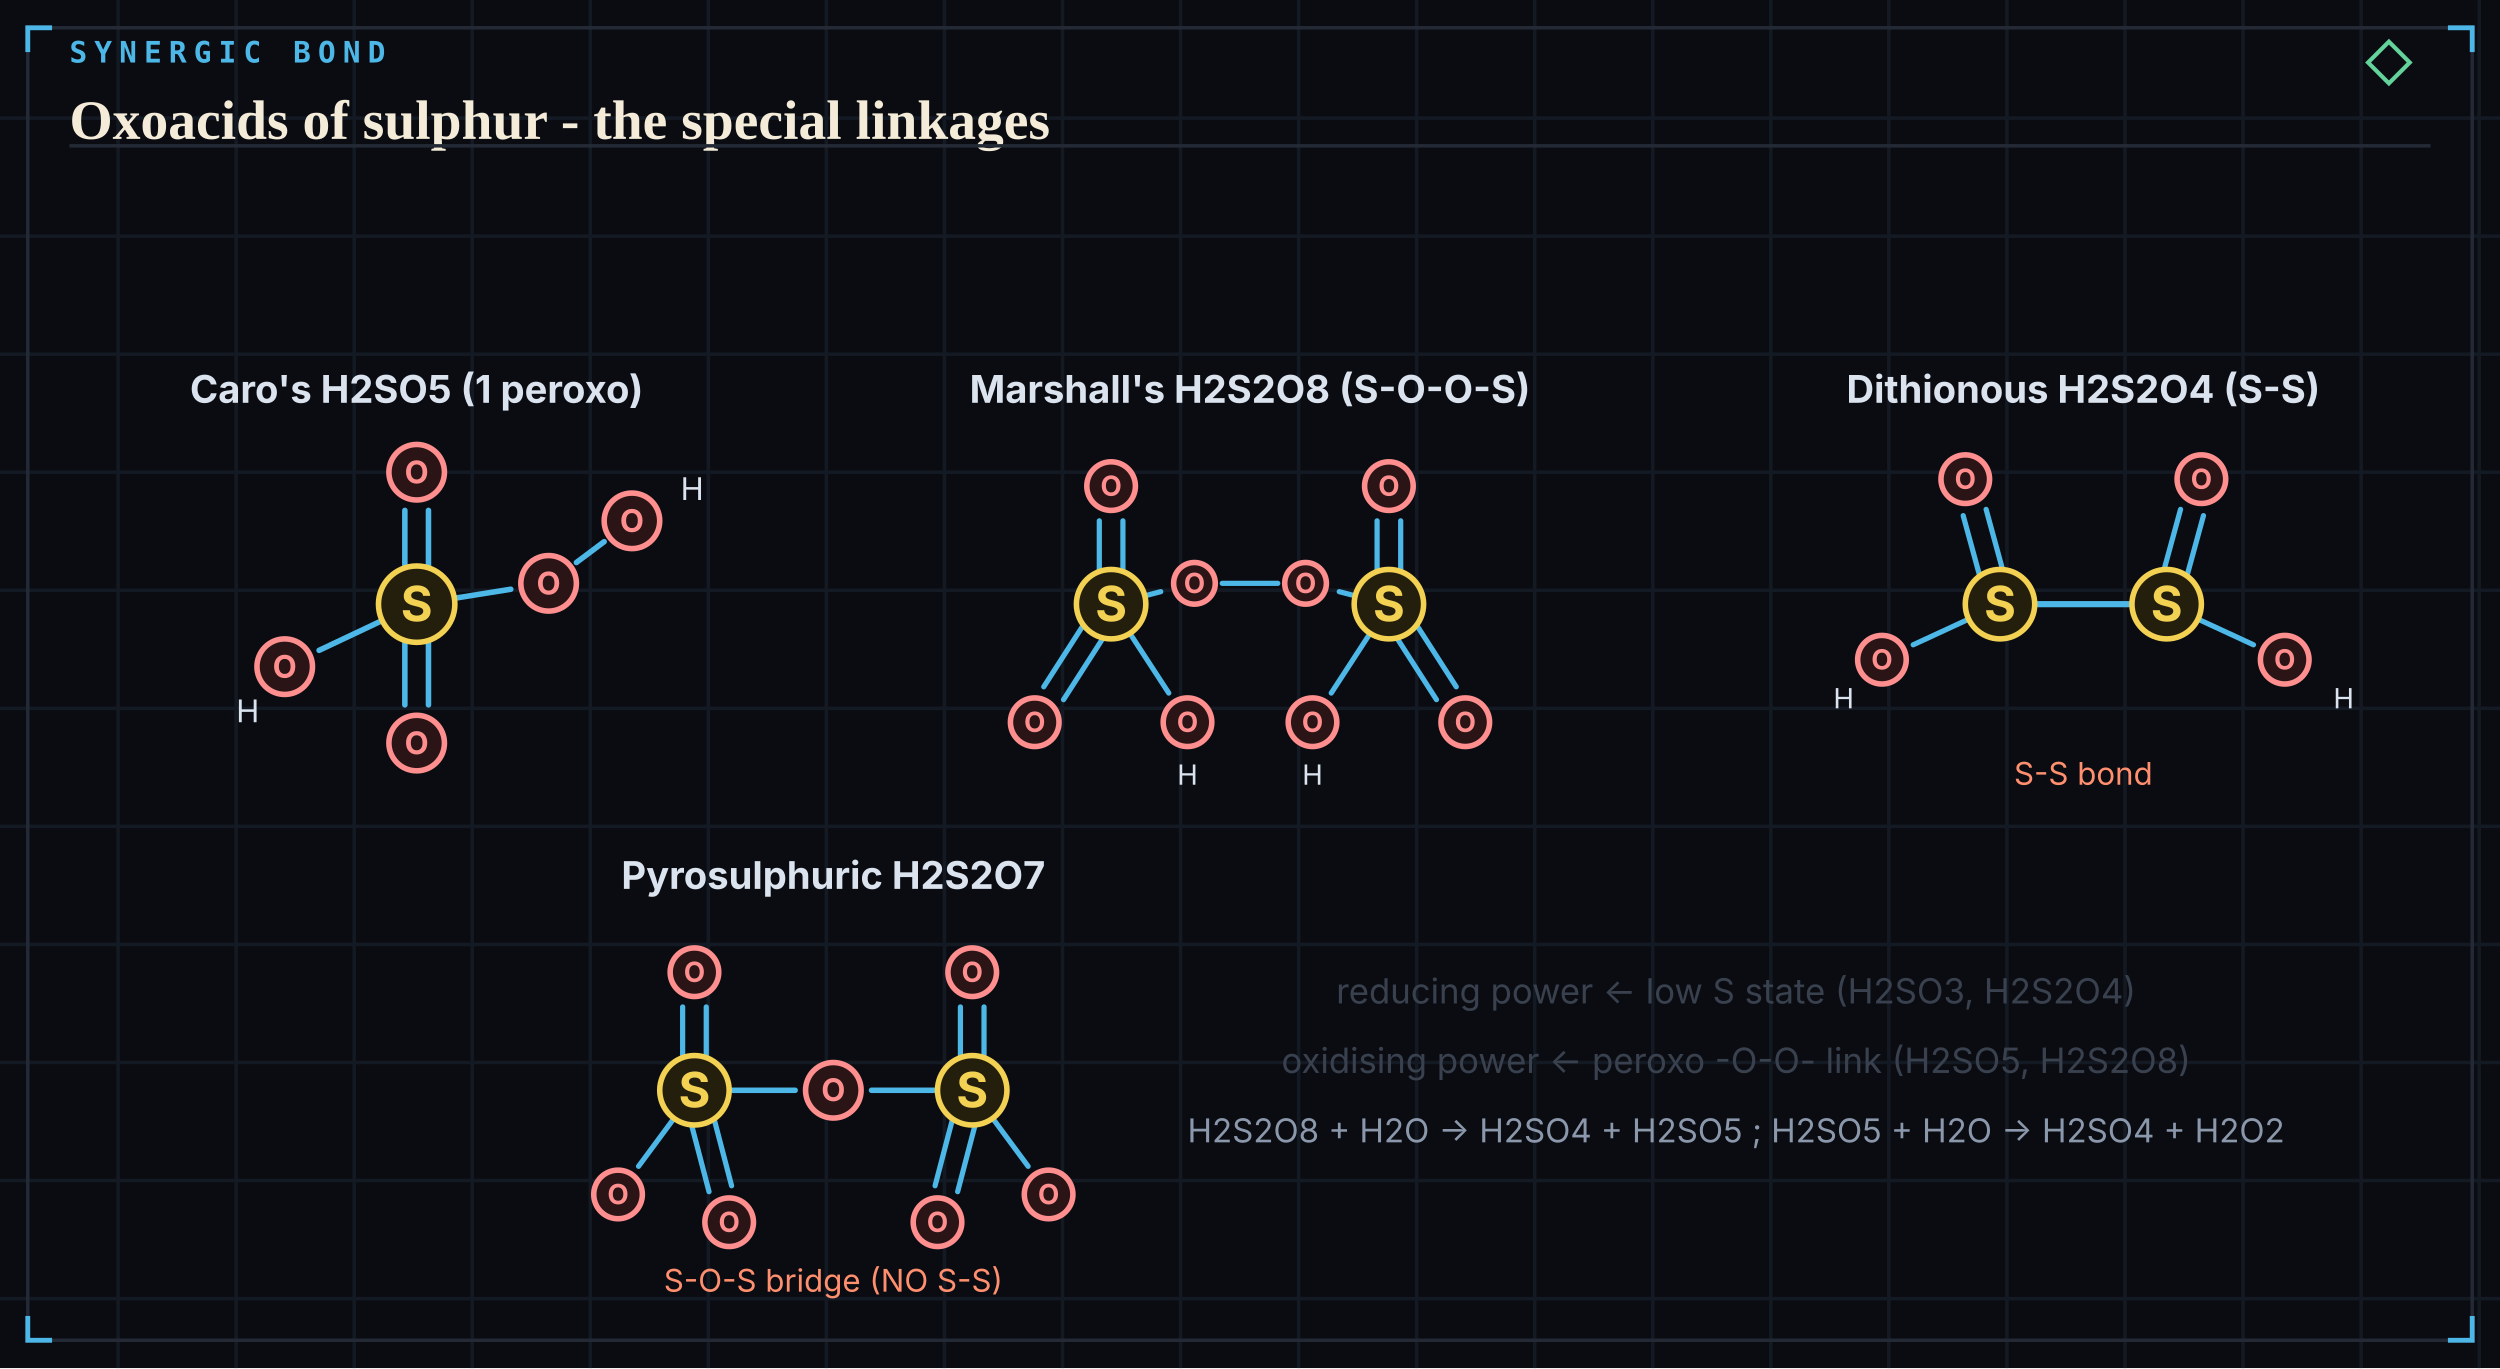
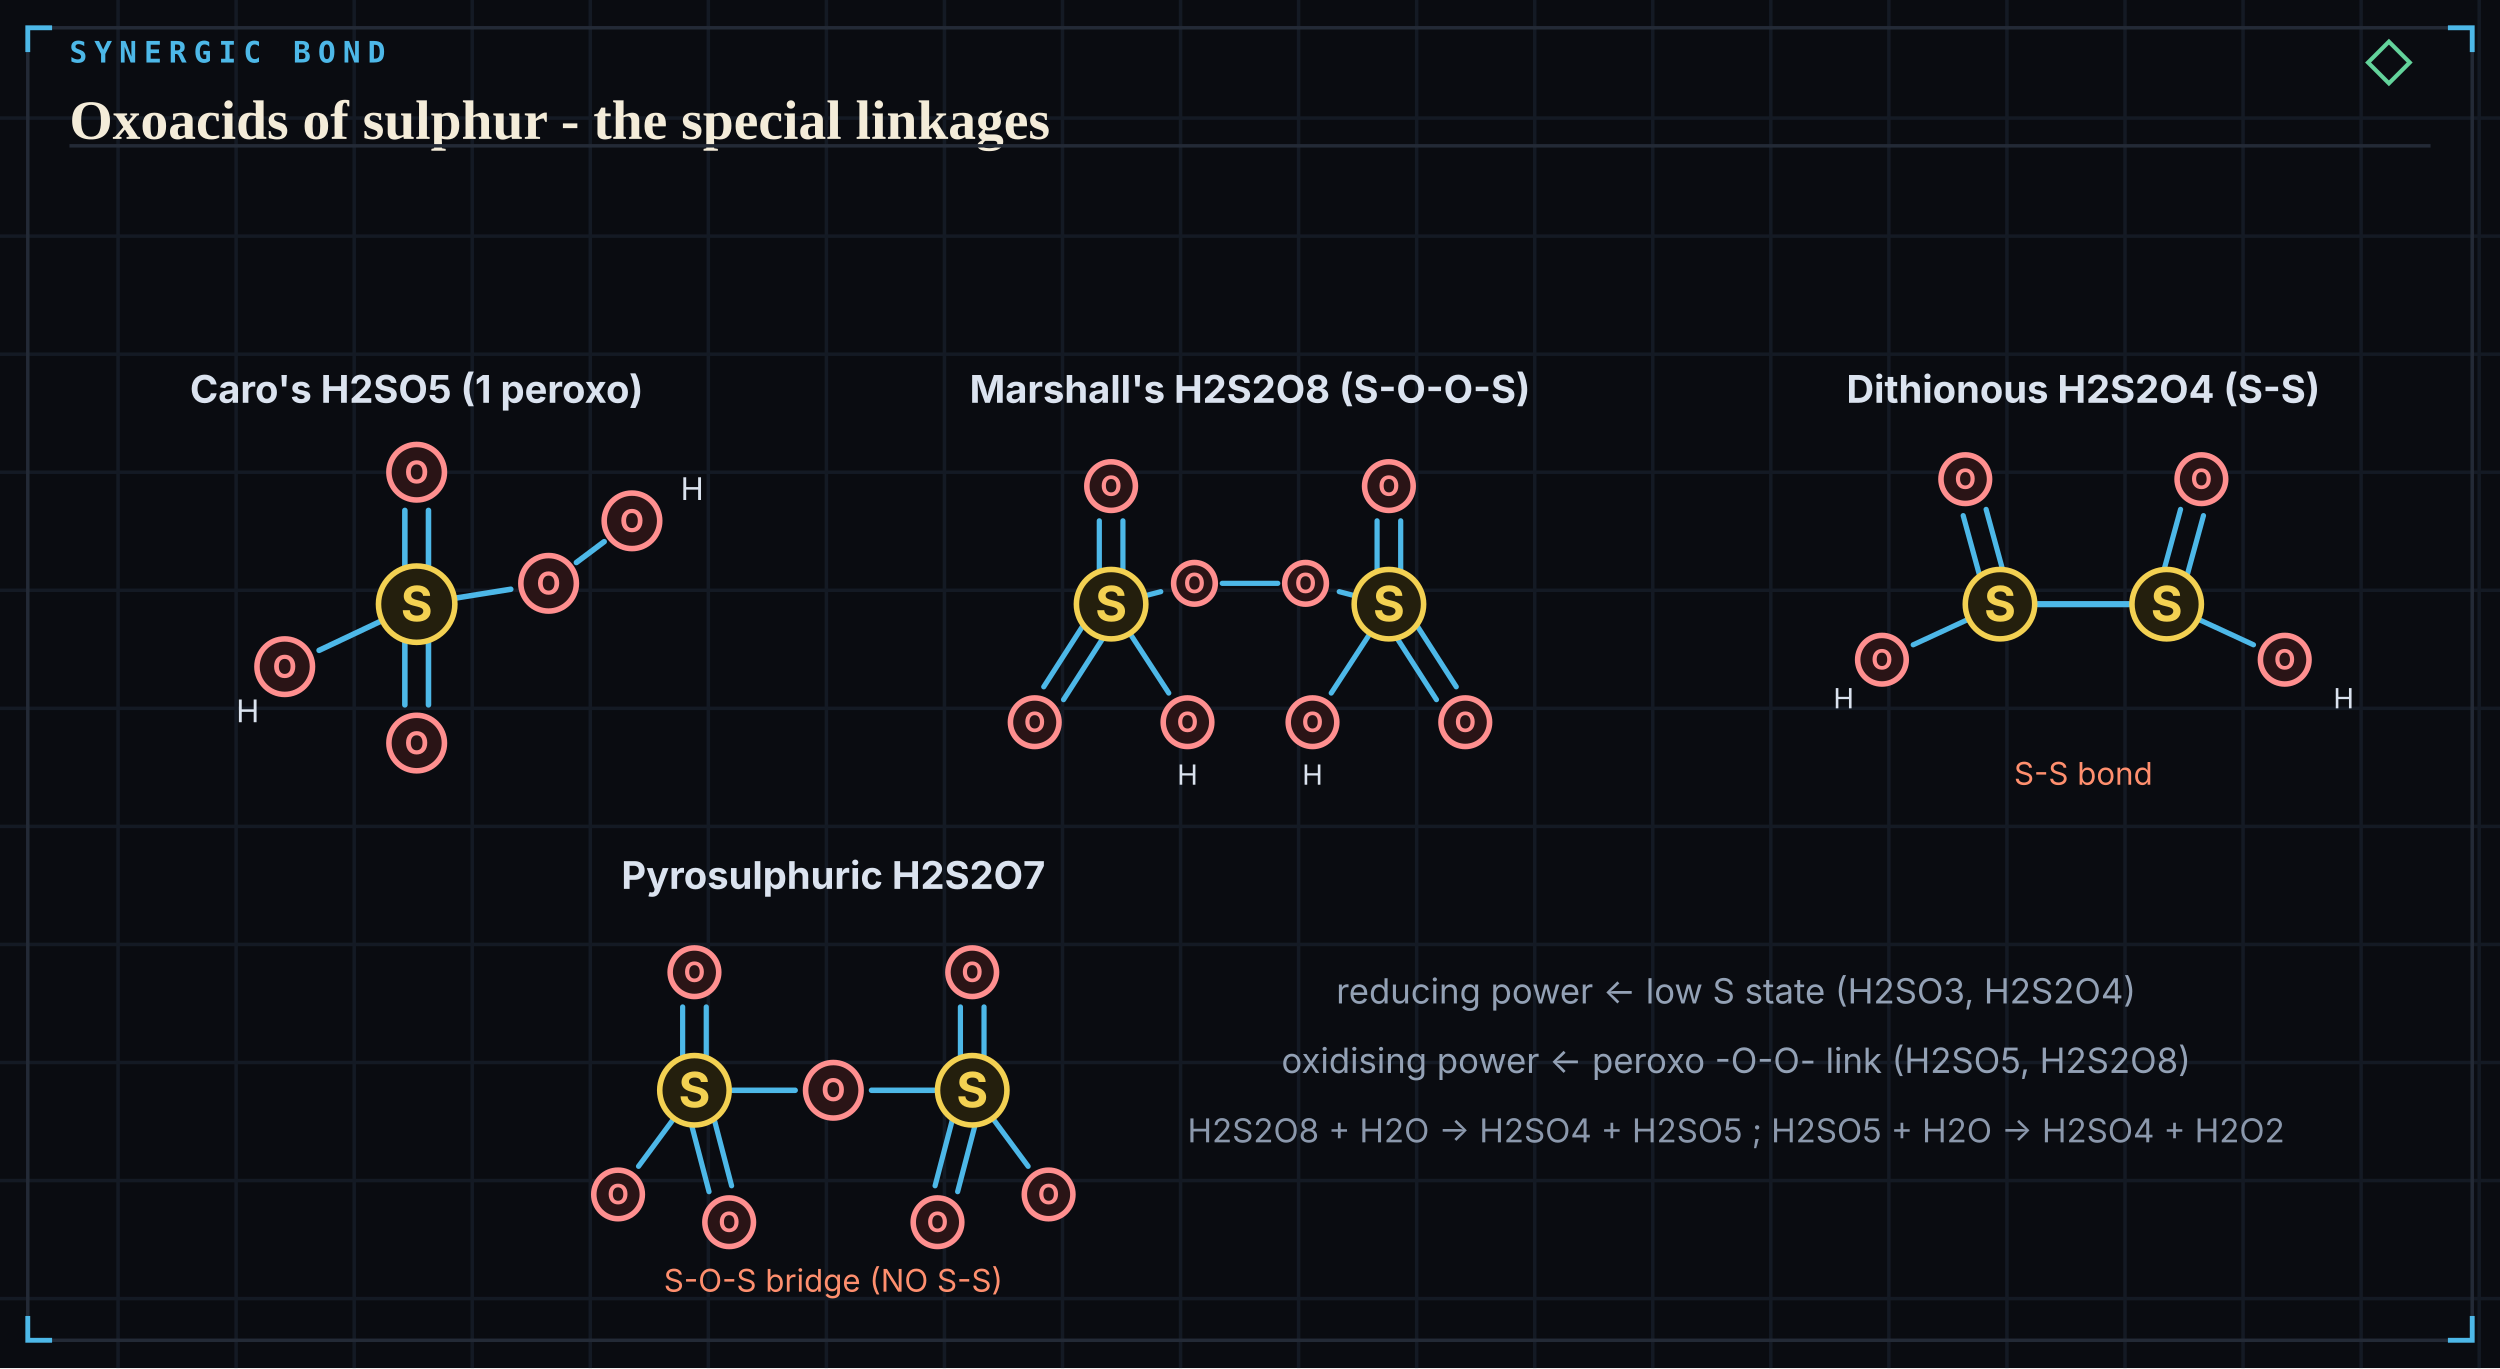
<svg xmlns="http://www.w3.org/2000/svg" width="720" height="394" viewBox="0 0 720 394" font-family="'Inter','Helvetica Neue',Arial,'DejaVu Sans',sans-serif">
  <rect width="720" height="394" fill="#0a0c11" />
  <g stroke="#141a24" stroke-width="1">
    <line x1="34" y1="0" x2="34" y2="394" />
    <line x1="68" y1="0" x2="68" y2="394" />
    <line x1="102" y1="0" x2="102" y2="394" />
    <line x1="136" y1="0" x2="136" y2="394" />
    <line x1="170" y1="0" x2="170" y2="394" />
    <line x1="204" y1="0" x2="204" y2="394" />
    <line x1="238" y1="0" x2="238" y2="394" />
    <line x1="272" y1="0" x2="272" y2="394" />
    <line x1="306" y1="0" x2="306" y2="394" />
    <line x1="340" y1="0" x2="340" y2="394" />
    <line x1="374" y1="0" x2="374" y2="394" />
    <line x1="408" y1="0" x2="408" y2="394" />
    <line x1="442" y1="0" x2="442" y2="394" />
    <line x1="476" y1="0" x2="476" y2="394" />
    <line x1="510" y1="0" x2="510" y2="394" />
    <line x1="544" y1="0" x2="544" y2="394" />
    <line x1="578" y1="0" x2="578" y2="394" />
    <line x1="612" y1="0" x2="612" y2="394" />
    <line x1="646" y1="0" x2="646" y2="394" />
    <line x1="680" y1="0" x2="680" y2="394" />
    <line x1="714" y1="0" x2="714" y2="394" />
    <line x1="0" y1="34" x2="720" y2="34" />
    <line x1="0" y1="68" x2="720" y2="68" />
    <line x1="0" y1="102" x2="720" y2="102" />
    <line x1="0" y1="136" x2="720" y2="136" />
    <line x1="0" y1="170" x2="720" y2="170" />
    <line x1="0" y1="204" x2="720" y2="204" />
    <line x1="0" y1="238" x2="720" y2="238" />
    <line x1="0" y1="272" x2="720" y2="272" />
    <line x1="0" y1="306" x2="720" y2="306" />
    <line x1="0" y1="340" x2="720" y2="340" />
    <line x1="0" y1="374" x2="720" y2="374" />
  </g>
  <rect x="8" y="8" width="704" height="378" fill="none" stroke="#232a36" stroke-width="1" />
  <path d="M 8 15 L 8 8 L 15 8" stroke="#4db8e8" stroke-width="1.4" fill="none" />
  <path d="M 712 15 L 712 8 L 705 8" stroke="#4db8e8" stroke-width="1.4" fill="none" />
  <path d="M 8 379 L 8 386 L 15 386" stroke="#4db8e8" stroke-width="1.4" fill="none" />
  <path d="M 712 379 L 712 386 L 705 386" stroke="#4db8e8" stroke-width="1.4" fill="none" />
  <text x="20" y="18" font-size="8.5" font-weight="bold" fill="#4db8e8" text-anchor="start" font-family="'SF Mono','DejaVu Sans Mono',ui-monospace,Menlo,monospace" letter-spacing="0.24em">SYNERGIC BOND</text>
  <path d="M 688 12 l 6 6 l -6 6 l -6 -6 z" fill="none" stroke="#63d39b" stroke-width="1.2" />
  <text x="20" y="40" font-size="16" font-weight="bold" fill="#f4ecd9" text-anchor="start" font-family="'Georgia','Times New Roman',serif">Oxoacids of sulphur  -  the special linkages</text>
  <line x1="20" y1="42" x2="700" y2="42" stroke="#232a36" stroke-width="1" />
  <g transform="translate(0,34)">
    <text x="120.0" y="82.0" font-size="11" font-weight="bold" fill="#dbe3ef" text-anchor="middle">Caro's  H2SO5  (1 peroxo)</text>
    <line x1="116.6" y1="129.0" x2="116.6" y2="113.0" stroke="#4db8e8" stroke-width="1.6" stroke-linecap="round" />
    <line x1="123.4" y1="129.0" x2="123.4" y2="113.0" stroke="#4db8e8" stroke-width="1.6" stroke-linecap="round" />
    <circle cx="120.0" cy="102.0" r="8" fill="#2a1416" stroke="#ff8f8f" stroke-width="1.6" />
    <text x="120.0" y="105.2" font-size="9" font-weight="bold" fill="#ff8f8f" text-anchor="middle">O</text>
    <line x1="110.1" y1="144.7" x2="91.9" y2="153.3" stroke="#4db8e8" stroke-width="1.6" stroke-linecap="round" />
    <circle cx="82.0" cy="158.0" r="8" fill="#2a1416" stroke="#ff8f8f" stroke-width="1.6" />
    <text x="82.0" y="161.2" font-size="9" font-weight="bold" fill="#ff8f8f" text-anchor="middle">O</text>
    <text x="68.0" y="174.0" font-size="9" font-weight="normal" fill="#dbe3ef" text-anchor="start">H</text>
    <line x1="123.4" y1="151.0" x2="123.4" y2="169.0" stroke="#4db8e8" stroke-width="1.6" stroke-linecap="round" />
    <line x1="116.6" y1="151.0" x2="116.6" y2="169.0" stroke="#4db8e8" stroke-width="1.6" stroke-linecap="round" />
    <circle cx="120.0" cy="180.0" r="8" fill="#2a1416" stroke="#ff8f8f" stroke-width="1.6" />
    <text x="120.0" y="183.2" font-size="9" font-weight="bold" fill="#ff8f8f" text-anchor="middle">O</text>
    <line x1="130.9" y1="138.3" x2="147.1" y2="135.7" stroke="#4db8e8" stroke-width="1.6" stroke-linecap="round" />
    <circle cx="158.0" cy="134.0" r="8" fill="#2a1416" stroke="#ff8f8f" stroke-width="1.6" />
    <text x="158.0" y="137.2" font-size="9" font-weight="bold" fill="#ff8f8f" text-anchor="middle">O</text>
    <line x1="166.0" y1="128.0" x2="174.0" y2="122.0" stroke="#4db8e8" stroke-width="1.6" stroke-linecap="round" />
    <circle cx="182.0" cy="116.0" r="8" fill="#2a1416" stroke="#ff8f8f" stroke-width="1.6" />
    <text x="182.0" y="119.2" font-size="9" font-weight="bold" fill="#ff8f8f" text-anchor="middle">O</text>
    <text x="196.0" y="110.0" font-size="9" font-weight="normal" fill="#dbe3ef" text-anchor="start">H</text>
    <circle cx="120.0" cy="140.0" r="11" fill="#241f0d" stroke="#f3d152" stroke-width="1.6" />
    <text x="120.0" y="144.9" font-size="14" font-weight="bold" fill="#f3d152" text-anchor="middle">S</text>
    <text x="360.0" y="82.0" font-size="11" font-weight="bold" fill="#dbe3ef" text-anchor="middle">Marshall's  H2S2O8  (S-O-O-S)</text>
    <line x1="316.6" y1="130.0" x2="316.6" y2="116.0" stroke="#4db8e8" stroke-width="1.5" stroke-linecap="round" />
    <line x1="323.4" y1="130.0" x2="323.4" y2="116.0" stroke="#4db8e8" stroke-width="1.5" stroke-linecap="round" />
    <circle cx="320.0" cy="106.0" r="7" fill="#2a1416" stroke="#ff8f8f" stroke-width="1.6" />
    <text x="320.0" y="108.8" font-size="8" font-weight="bold" fill="#ff8f8f" text-anchor="middle">O</text>
    <line x1="317.4" y1="150.2" x2="306.3" y2="167.5" stroke="#4db8e8" stroke-width="1.5" stroke-linecap="round" />
    <line x1="311.7" y1="146.5" x2="300.6" y2="163.8" stroke="#4db8e8" stroke-width="1.5" stroke-linecap="round" />
    <circle cx="298.0" cy="174.0" r="7" fill="#2a1416" stroke="#ff8f8f" stroke-width="1.6" />
    <text x="298.0" y="176.8" font-size="8" font-weight="bold" fill="#ff8f8f" text-anchor="middle">O</text>
    <line x1="325.4" y1="148.4" x2="336.6" y2="165.6" stroke="#4db8e8" stroke-width="1.5" stroke-linecap="round" />
    <circle cx="342.0" cy="174.0" r="7" fill="#2a1416" stroke="#ff8f8f" stroke-width="1.6" />
    <text x="342.0" y="176.8" font-size="8" font-weight="bold" fill="#ff8f8f" text-anchor="middle">O</text>
    <text x="342.0" y="192.0" font-size="8" font-weight="normal" fill="#dbe3ef" text-anchor="middle">H</text>
    <line x1="396.6" y1="130.0" x2="396.6" y2="116.0" stroke="#4db8e8" stroke-width="1.5" stroke-linecap="round" />
    <line x1="403.4" y1="130.0" x2="403.4" y2="116.0" stroke="#4db8e8" stroke-width="1.5" stroke-linecap="round" />
    <circle cx="400.0" cy="106.0" r="7" fill="#2a1416" stroke="#ff8f8f" stroke-width="1.6" />
    <text x="400.0" y="108.8" font-size="8" font-weight="bold" fill="#ff8f8f" text-anchor="middle">O</text>
    <line x1="408.3" y1="146.5" x2="419.4" y2="163.8" stroke="#4db8e8" stroke-width="1.5" stroke-linecap="round" />
    <line x1="402.6" y1="150.2" x2="413.7" y2="167.5" stroke="#4db8e8" stroke-width="1.5" stroke-linecap="round" />
    <circle cx="422.0" cy="174.0" r="7" fill="#2a1416" stroke="#ff8f8f" stroke-width="1.6" />
    <text x="422.0" y="176.8" font-size="8" font-weight="bold" fill="#ff8f8f" text-anchor="middle">O</text>
    <line x1="394.6" y1="148.4" x2="383.4" y2="165.6" stroke="#4db8e8" stroke-width="1.5" stroke-linecap="round" />
    <circle cx="378.0" cy="174.0" r="7" fill="#2a1416" stroke="#ff8f8f" stroke-width="1.6" />
    <text x="378.0" y="176.8" font-size="8" font-weight="bold" fill="#ff8f8f" text-anchor="middle">O</text>
    <text x="378.0" y="192.0" font-size="8" font-weight="normal" fill="#dbe3ef" text-anchor="middle">H</text>
    <line x1="329.7" y1="137.6" x2="334.3" y2="136.4" stroke="#4db8e8" stroke-width="1.5" stroke-linecap="round" />
    <line x1="352.0" y1="134.0" x2="368.0" y2="134.0" stroke="#4db8e8" stroke-width="1.5" stroke-linecap="round" />
    <line x1="385.7" y1="136.4" x2="390.3" y2="137.6" stroke="#4db8e8" stroke-width="1.5" stroke-linecap="round" />
    <circle cx="344.0" cy="134.0" r="6" fill="#2a1416" stroke="#ff8f8f" stroke-width="1.6" />
    <text x="344.0" y="136.8" font-size="8" font-weight="bold" fill="#ff8f8f" text-anchor="middle">O</text>
    <circle cx="376.0" cy="134.0" r="6" fill="#2a1416" stroke="#ff8f8f" stroke-width="1.6" />
    <text x="376.0" y="136.8" font-size="8" font-weight="bold" fill="#ff8f8f" text-anchor="middle">O</text>
    <circle cx="320.0" cy="140.0" r="10" fill="#241f0d" stroke="#f3d152" stroke-width="1.6" />
    <text x="320.0" y="144.9" font-size="14" font-weight="bold" fill="#f3d152" text-anchor="middle">S</text>
    <circle cx="400.0" cy="140.0" r="10" fill="#241f0d" stroke="#f3d152" stroke-width="1.6" />
    <text x="400.0" y="144.9" font-size="14" font-weight="bold" fill="#f3d152" text-anchor="middle">S</text>
    <text x="600.0" y="82.0" font-size="11" font-weight="bold" fill="#dbe3ef" text-anchor="middle">Dithionous  H2S2O4  (S-S)</text>
    <line x1="587.0" y1="140.0" x2="613.0" y2="140.0" stroke="#4db8e8" stroke-width="1.8" stroke-linecap="round" />
    <line x1="570.0" y1="131.3" x2="565.4" y2="114.5" stroke="#4db8e8" stroke-width="1.5" stroke-linecap="round" />
    <line x1="576.6" y1="129.5" x2="572.0" y2="112.7" stroke="#4db8e8" stroke-width="1.5" stroke-linecap="round" />
    <circle cx="566.0" cy="104.0" r="7" fill="#2a1416" stroke="#ff8f8f" stroke-width="1.6" />
    <text x="566.0" y="106.8" font-size="8" font-weight="bold" fill="#ff8f8f" text-anchor="middle">O</text>
    <line x1="567.0" y1="144.3" x2="551.0" y2="151.7" stroke="#4db8e8" stroke-width="1.5" stroke-linecap="round" />
    <circle cx="542.0" cy="156.0" r="7" fill="#2a1416" stroke="#ff8f8f" stroke-width="1.6" />
    <text x="542.0" y="158.8" font-size="8" font-weight="bold" fill="#ff8f8f" text-anchor="middle">O</text>
    <text x="528.0" y="170.0" font-size="8" font-weight="normal" fill="#dbe3ef" text-anchor="start">H</text>
    <line x1="623.4" y1="129.5" x2="628.0" y2="112.7" stroke="#4db8e8" stroke-width="1.5" stroke-linecap="round" />
    <line x1="630.0" y1="131.3" x2="634.6" y2="114.5" stroke="#4db8e8" stroke-width="1.5" stroke-linecap="round" />
    <circle cx="634.0" cy="104.0" r="7" fill="#2a1416" stroke="#ff8f8f" stroke-width="1.6" />
    <text x="634.0" y="106.8" font-size="8" font-weight="bold" fill="#ff8f8f" text-anchor="middle">O</text>
    <line x1="633.0" y1="144.3" x2="649.0" y2="151.7" stroke="#4db8e8" stroke-width="1.5" stroke-linecap="round" />
    <circle cx="658.0" cy="156.0" r="7" fill="#2a1416" stroke="#ff8f8f" stroke-width="1.6" />
    <text x="658.0" y="158.8" font-size="8" font-weight="bold" fill="#ff8f8f" text-anchor="middle">O</text>
    <text x="672.0" y="170.0" font-size="8" font-weight="normal" fill="#dbe3ef" text-anchor="start">H</text>
    <circle cx="576.0" cy="140.0" r="10" fill="#241f0d" stroke="#f3d152" stroke-width="1.6" />
    <text x="576.0" y="144.9" font-size="14" font-weight="bold" fill="#f3d152" text-anchor="middle">S</text>
    <circle cx="624.0" cy="140.0" r="10" fill="#241f0d" stroke="#f3d152" stroke-width="1.6" />
    <text x="624.0" y="144.9" font-size="14" font-weight="bold" fill="#f3d152" text-anchor="middle">S</text>
    <text x="600.0" y="192.0" font-size="9" font-weight="normal" fill="#ff8f6e" text-anchor="middle">S-S bond</text>
    <text x="240.0" y="222.0" font-size="11" font-weight="bold" fill="#dbe3ef" text-anchor="middle">Pyrosulphuric  H2S2O7</text>
    <line x1="211.0" y1="280.0" x2="229.0" y2="280.0" stroke="#4db8e8" stroke-width="1.6" stroke-linecap="round" />
    <line x1="251.0" y1="280.0" x2="269.0" y2="280.0" stroke="#4db8e8" stroke-width="1.6" stroke-linecap="round" />
    <circle cx="240.0" cy="280.0" r="8" fill="#2a1416" stroke="#ff8f8f" stroke-width="1.6" />
    <text x="240.0" y="283.1" font-size="9" font-weight="bold" fill="#ff8f8f" text-anchor="middle">O</text>
    <line x1="196.6" y1="270.0" x2="196.6" y2="256.0" stroke="#4db8e8" stroke-width="1.5" stroke-linecap="round" />
    <line x1="203.4" y1="270.0" x2="203.4" y2="256.0" stroke="#4db8e8" stroke-width="1.5" stroke-linecap="round" />
    <circle cx="200.0" cy="246.0" r="7" fill="#2a1416" stroke="#ff8f8f" stroke-width="1.6" />
    <text x="200.0" y="248.8" font-size="8" font-weight="bold" fill="#ff8f8f" text-anchor="middle">O</text>
    <line x1="194.1" y1="288.1" x2="183.9" y2="301.9" stroke="#4db8e8" stroke-width="1.5" stroke-linecap="round" />
    <circle cx="178.0" cy="310.0" r="7" fill="#2a1416" stroke="#ff8f8f" stroke-width="1.6" />
    <text x="178.0" y="312.8" font-size="8" font-weight="bold" fill="#ff8f8f" text-anchor="middle">O</text>
    <line x1="205.8" y1="288.8" x2="210.7" y2="307.5" stroke="#4db8e8" stroke-width="1.5" stroke-linecap="round" />
    <line x1="199.3" y1="290.5" x2="204.2" y2="309.2" stroke="#4db8e8" stroke-width="1.5" stroke-linecap="round" />
    <circle cx="210.0" cy="318.0" r="7" fill="#2a1416" stroke="#ff8f8f" stroke-width="1.6" />
    <text x="210.0" y="320.8" font-size="8" font-weight="bold" fill="#ff8f8f" text-anchor="middle">O</text>
    <line x1="276.6" y1="270.0" x2="276.6" y2="256.0" stroke="#4db8e8" stroke-width="1.5" stroke-linecap="round" />
    <line x1="283.4" y1="270.0" x2="283.4" y2="256.0" stroke="#4db8e8" stroke-width="1.5" stroke-linecap="round" />
    <circle cx="280.0" cy="246.0" r="7" fill="#2a1416" stroke="#ff8f8f" stroke-width="1.6" />
    <text x="280.0" y="248.8" font-size="8" font-weight="bold" fill="#ff8f8f" text-anchor="middle">O</text>
    <line x1="285.9" y1="288.1" x2="296.1" y2="301.9" stroke="#4db8e8" stroke-width="1.5" stroke-linecap="round" />
    <circle cx="302.0" cy="310.0" r="7" fill="#2a1416" stroke="#ff8f8f" stroke-width="1.6" />
    <text x="302.0" y="312.8" font-size="8" font-weight="bold" fill="#ff8f8f" text-anchor="middle">O</text>
    <line x1="280.7" y1="290.5" x2="275.8" y2="309.2" stroke="#4db8e8" stroke-width="1.5" stroke-linecap="round" />
    <line x1="274.2" y1="288.8" x2="269.3" y2="307.5" stroke="#4db8e8" stroke-width="1.5" stroke-linecap="round" />
    <circle cx="270.0" cy="318.0" r="7" fill="#2a1416" stroke="#ff8f8f" stroke-width="1.6" />
    <text x="270.0" y="320.8" font-size="8" font-weight="bold" fill="#ff8f8f" text-anchor="middle">O</text>
    <circle cx="200.0" cy="280.0" r="10" fill="#241f0d" stroke="#f3d152" stroke-width="1.6" />
    <text x="200.0" y="284.9" font-size="14" font-weight="bold" fill="#f3d152" text-anchor="middle">S</text>
    <circle cx="280.0" cy="280.0" r="10" fill="#241f0d" stroke="#f3d152" stroke-width="1.6" />
    <text x="280.0" y="284.9" font-size="14" font-weight="bold" fill="#f3d152" text-anchor="middle">S</text>
    <text x="240.0" y="338.0" font-size="9" font-weight="normal" fill="#ff8f6e" text-anchor="middle">S-O-S bridge  (NO S-S)</text>
-     <text x="500.0" y="255.0" font-size="10" font-weight="normal" fill="#39414f" text-anchor="middle">reducing power  &lt;-  low S state (H2SO3, H2S2O4)</text>
-     <text x="500.0" y="275.0" font-size="10" font-weight="normal" fill="#39414f" text-anchor="middle">oxidising power  &lt;-  peroxo -O-O- link (H2SO5, H2S2O8)</text>
-     <text x="500.0" y="295.0" font-size="9.5" font-weight="normal" fill="#8b98ac" text-anchor="middle">H2S2O8 + H2O -&gt; H2SO4 + H2SO5 ;  H2SO5 + H2O -&gt; H2SO4 + H2O2</text>
+     <text x="500.0" y="255.0" font-size="10" font-weight="normal" fill="#93a1b5" text-anchor="middle">reducing power  &lt;-  low S state (H2SO3, H2S2O4)</text>
+     <text x="500.0" y="275.0" font-size="10" font-weight="normal" fill="#93a1b5" text-anchor="middle">oxidising power  &lt;-  peroxo -O-O- link (H2SO5, H2S2O8)</text>
+     <text x="500.0" y="295.0" font-size="9.5" font-weight="normal" fill="#8b98ac" text-anchor="middle">H2S2O8 + H2O → H2SO4 + H2SO5 ;  H2SO5 + H2O → H2SO4 + H2O2</text>
  </g>
</svg>
